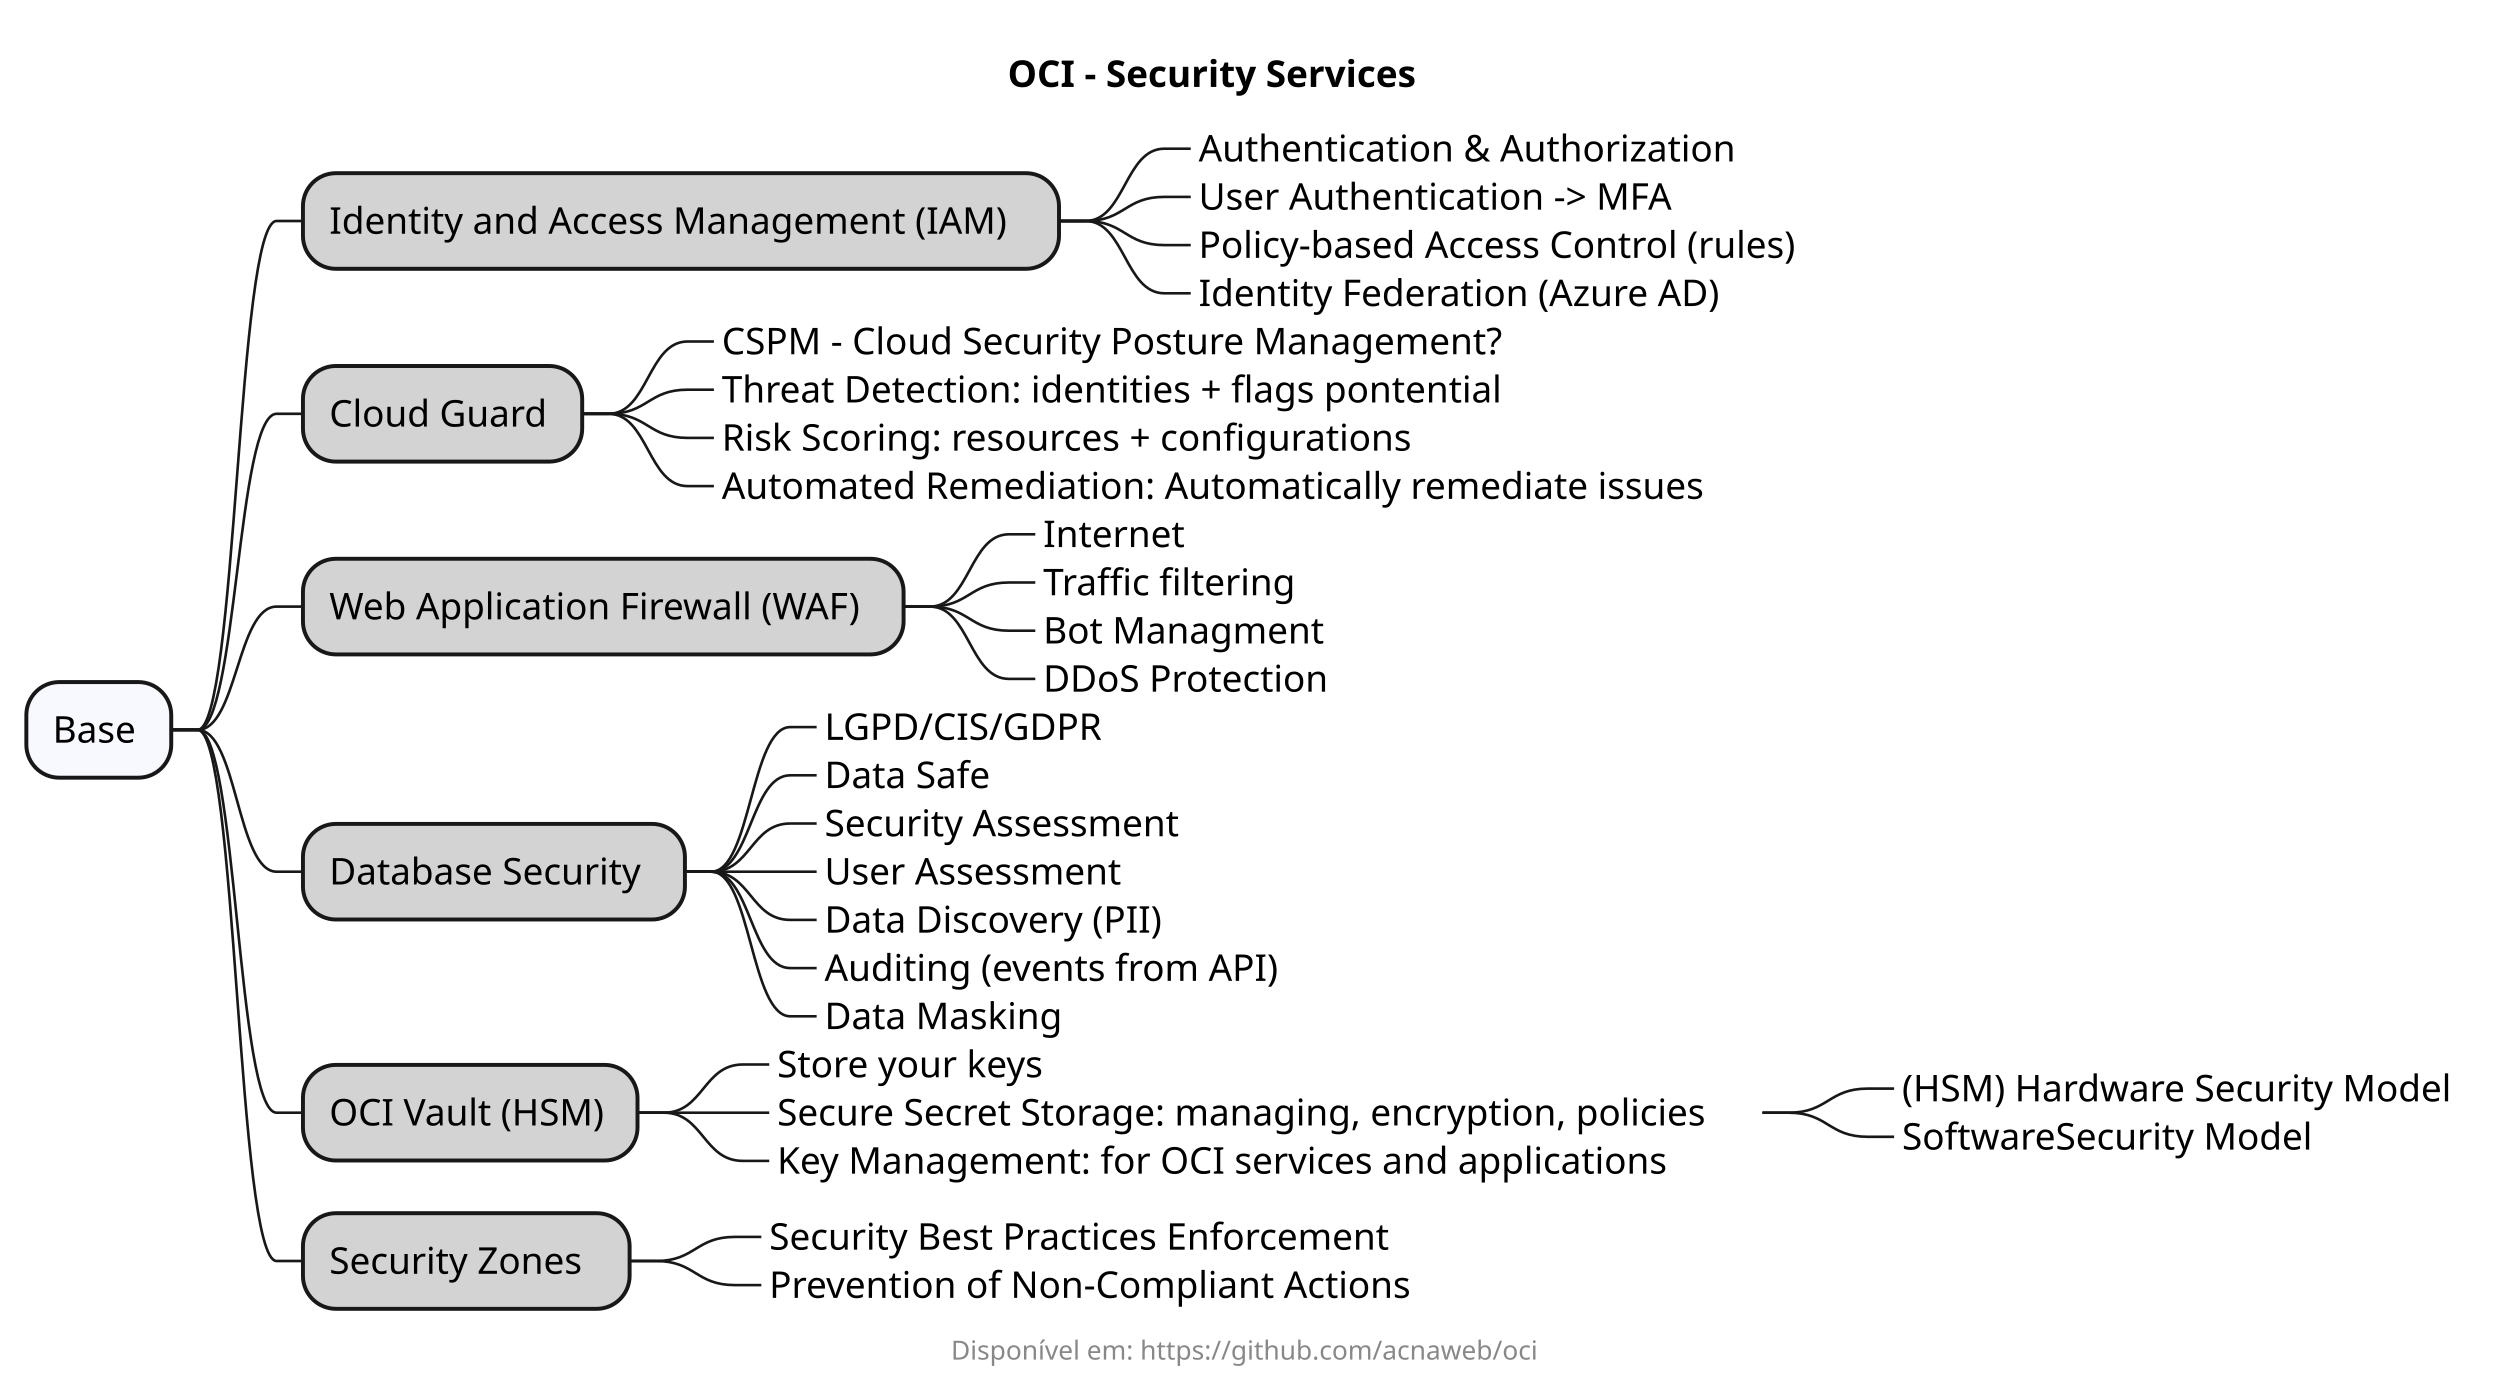
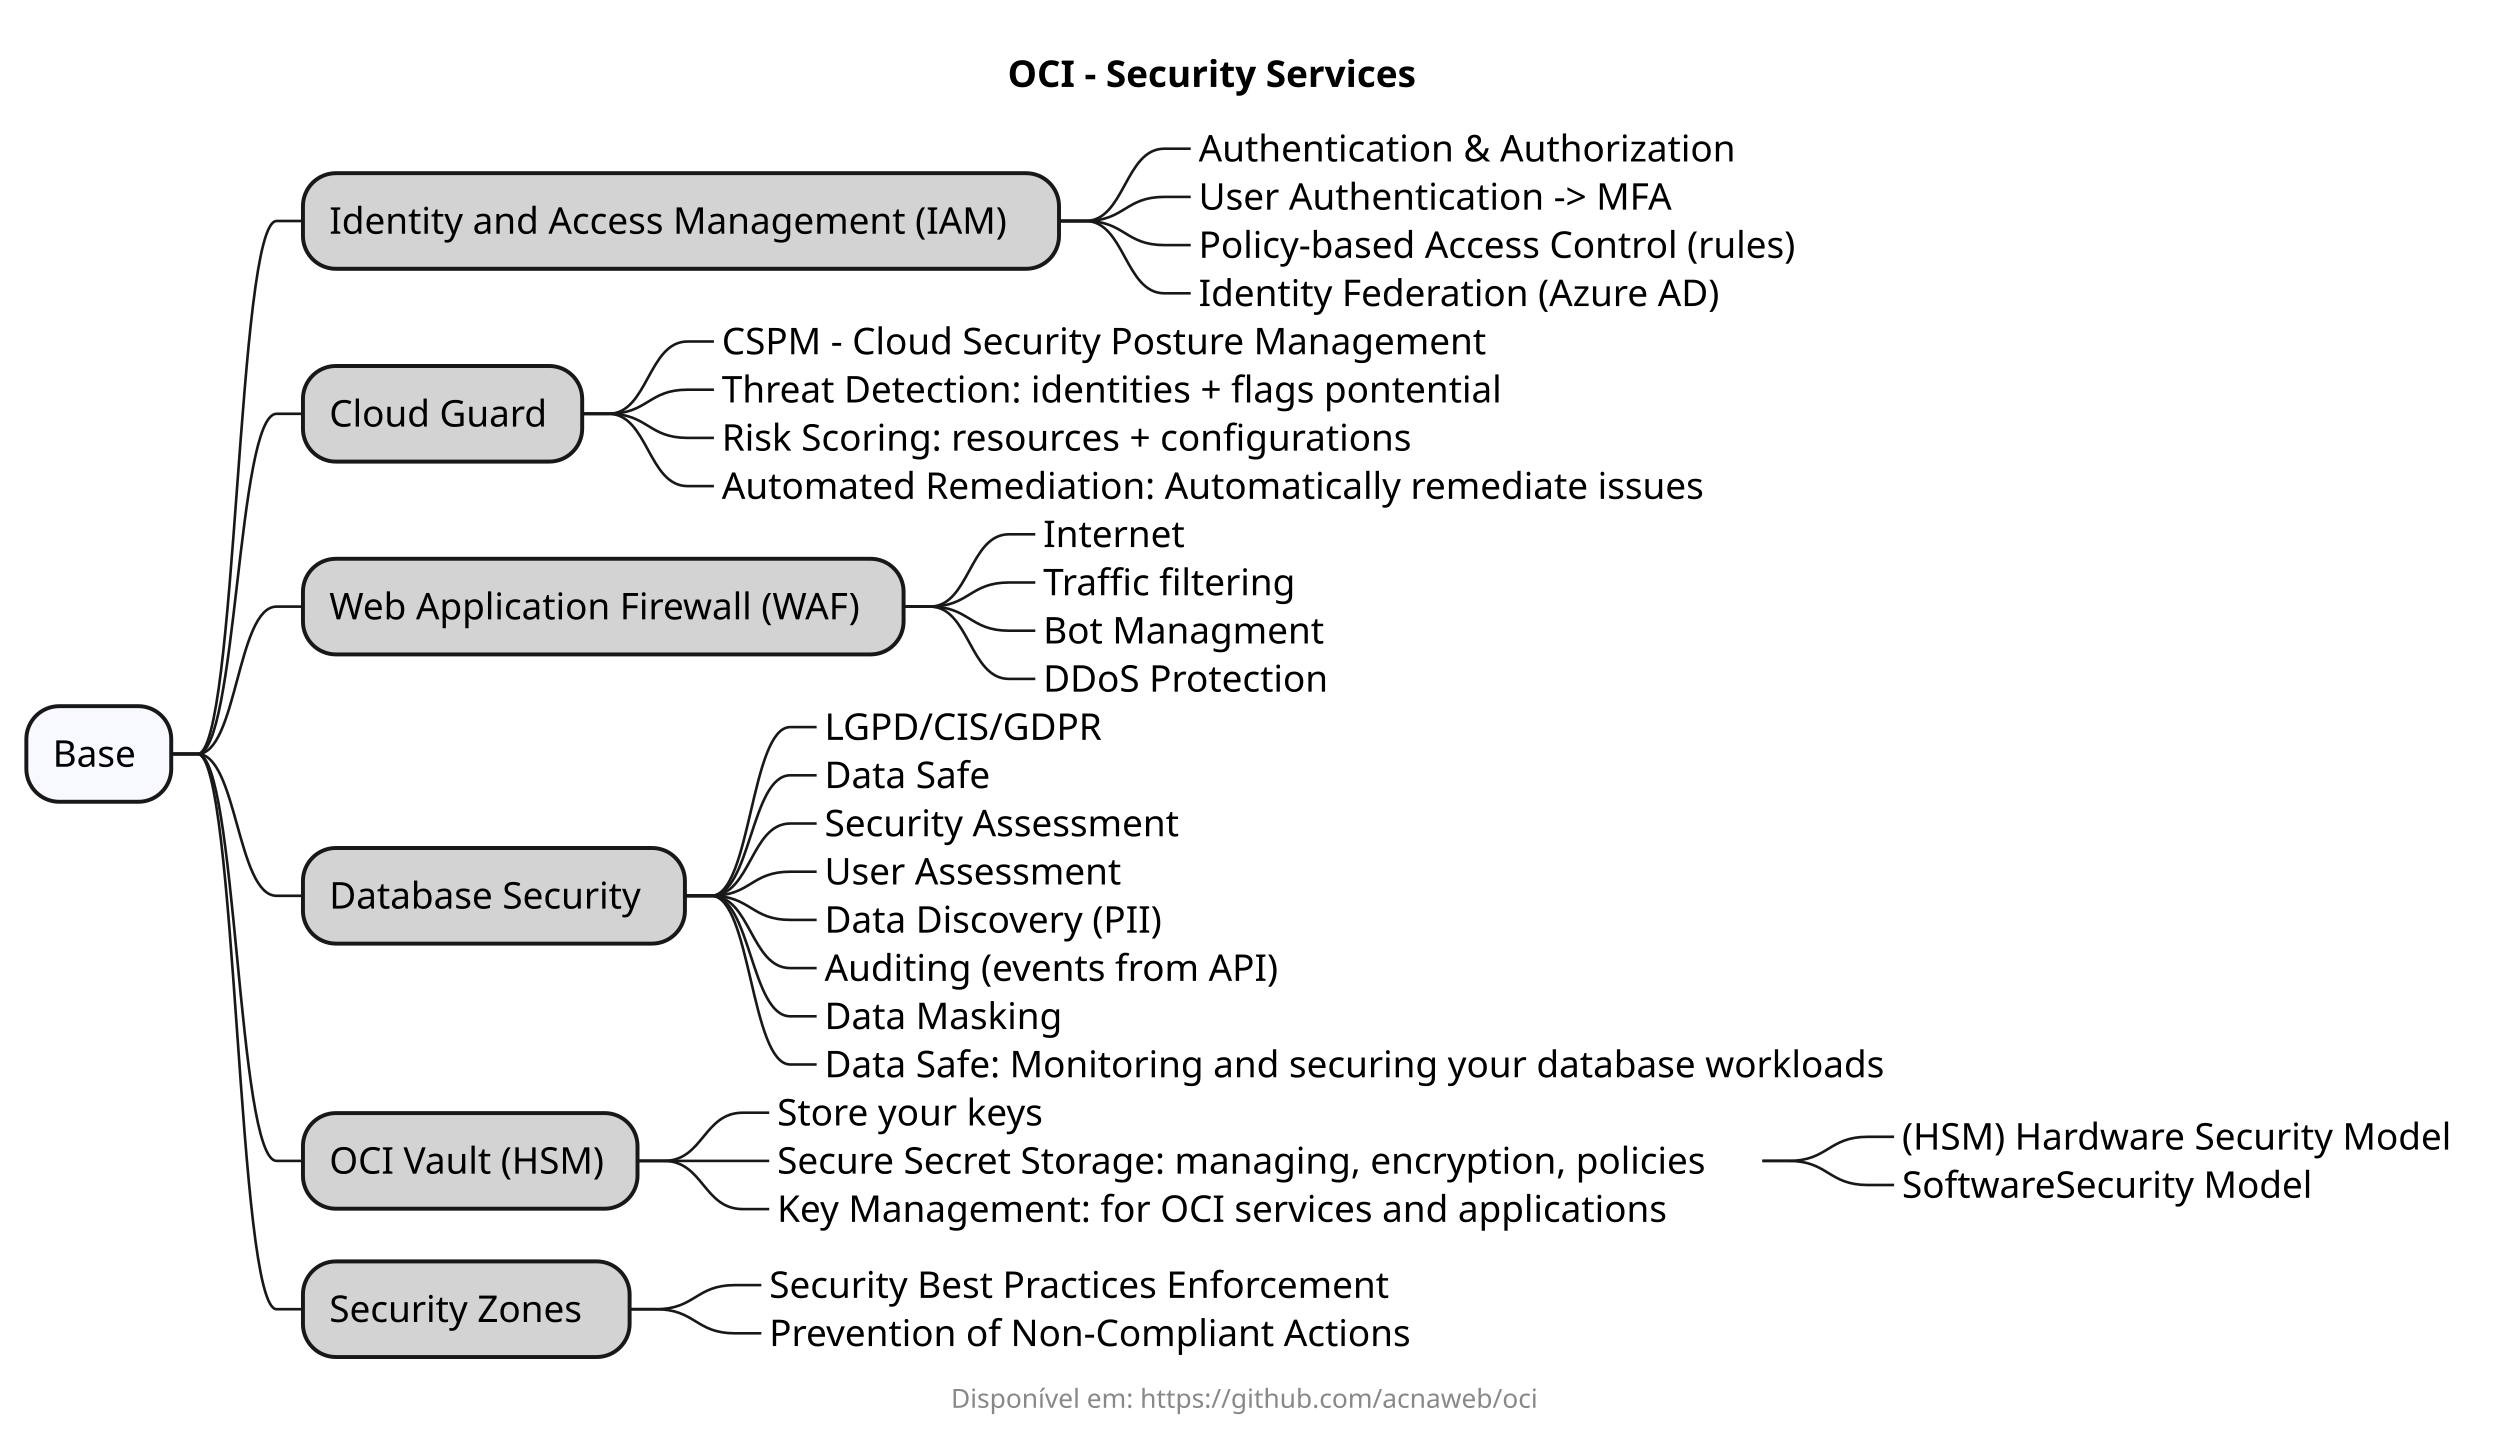
- <svg xmlns="http://www.w3.org/2000/svg" contentStyleType="text/css" height="531px" preserveAspectRatio="none" style="width:949px;height:531px;background:#FFFFFF;" version="1.1" viewBox="0 0 949 531" width="949px" zoomAndPan="magnify">
+ <svg xmlns="http://www.w3.org/2000/svg" contentStyleType="text/css" height="549px" preserveAspectRatio="none" style="width:949px;height:549px;background:#FFFFFF;" version="1.1" viewBox="0 0 949 549" width="949px" zoomAndPan="magnify">
  <defs />
  <g>
    <text fill="#000000" font-family="sans-serif" font-size="14" font-weight="bold" lengthAdjust="spacing" textLength="181" x="382.5" y="32.995">OCI - Security Services</text>
-     <rect fill="#F8F8FF" height="36.297" rx="12.5" ry="12.5" style="stroke:#181818;stroke-width:1.5;" width="55" x="10" y="258.914" />
-     <text fill="#000000" font-family="sans-serif" font-size="14" lengthAdjust="spacing" textLength="35" x="20" y="281.909">Base</text>
+     <rect fill="#F8F8FF" height="36.297" rx="12.5" ry="12.5" style="stroke:#181818;stroke-width:1.5;" width="55" x="10" y="268.062" />
+     <text fill="#000000" font-family="sans-serif" font-size="14" lengthAdjust="spacing" textLength="35" x="20" y="291.058">Base</text>
    <rect fill="#D3D3D3" height="36.297" rx="12.5" ry="12.5" style="stroke:#181818;stroke-width:1.5;" width="287" x="115" y="65.742" />
    <text fill="#000000" font-family="sans-serif" font-size="14" lengthAdjust="spacing" textLength="267" x="125" y="88.737">Identity and Access Management (IAM)</text>
    <text fill="#000000" font-family="sans-serif" font-size="14" lengthAdjust="spacing" textLength="211" x="455" y="61.292">Authentication &amp; Authorization</text>
    <path d="M402,83.891 L412,83.891 C427,83.891 427,56.445 442,56.445 L452,56.445 " fill="none" style="stroke:#181818;stroke-width:1.0;" />
    <text fill="#000000" font-family="sans-serif" font-size="14" lengthAdjust="spacing" textLength="190" x="455" y="79.589">User Authentication -&gt; MFA</text>
    <path d="M402,83.891 L412,83.891 C427,83.891 427,74.742 442,74.742 L452,74.742 " fill="none" style="stroke:#181818;stroke-width:1.0;" />
    <text fill="#000000" font-family="sans-serif" font-size="14" lengthAdjust="spacing" textLength="243" x="455" y="97.886">Policy-based Access Control (rules)</text>
    <path d="M402,83.891 L412,83.891 C427,83.891 427,93.039 442,93.039 L452,93.039 " fill="none" style="stroke:#181818;stroke-width:1.0;" />
    <text fill="#000000" font-family="sans-serif" font-size="14" lengthAdjust="spacing" textLength="206" x="455" y="116.183">Identity Federation (Azure AD)</text>
    <path d="M402,83.891 L412,83.891 C427,83.891 427,111.336 442,111.336 L452,111.336 " fill="none" style="stroke:#181818;stroke-width:1.0;" />
-     <path d="M65,277.062 L75,277.062 C90,277.062 90,83.891 105,83.891 L115,83.891 " fill="none" style="stroke:#181818;stroke-width:1.0;" />
+     <path d="M65,286.211 L75,286.211 C90,286.211 90,83.891 105,83.891 L115,83.891 " fill="none" style="stroke:#181818;stroke-width:1.0;" />
    <rect fill="#D3D3D3" height="36.297" rx="12.5" ry="12.5" style="stroke:#181818;stroke-width:1.5;" width="106" x="115" y="138.93" />
    <text fill="#000000" font-family="sans-serif" font-size="14" lengthAdjust="spacing" textLength="86" x="125" y="161.925">Cloud Guard</text>
-     <text fill="#000000" font-family="sans-serif" font-size="14" lengthAdjust="spacing" textLength="312" x="274" y="134.48">CSPM - Cloud Security Posture Management?</text>
+     <text fill="#000000" font-family="sans-serif" font-size="14" lengthAdjust="spacing" textLength="305" x="274" y="134.48">CSPM - Cloud Security Posture Management</text>
    <path d="M221,157.078 L231,157.078 C246,157.078 246,129.633 261,129.633 L271,129.633 " fill="none" style="stroke:#181818;stroke-width:1.0;" />
    <text fill="#000000" font-family="sans-serif" font-size="14" lengthAdjust="spacing" textLength="314" x="274" y="152.776">Threat Detection: identities + flags pontential</text>
    <path d="M221,157.078 L231,157.078 C246,157.078 246,147.93 261,147.93 L271,147.93 " fill="none" style="stroke:#181818;stroke-width:1.0;" />
    <text fill="#000000" font-family="sans-serif" font-size="14" lengthAdjust="spacing" textLength="282" x="274" y="171.073">Risk Scoring: resources + configurations</text>
    <path d="M221,157.078 L231,157.078 C246,157.078 246,166.227 261,166.227 L271,166.227 " fill="none" style="stroke:#181818;stroke-width:1.0;" />
    <text fill="#000000" font-family="sans-serif" font-size="14" lengthAdjust="spacing" textLength="389" x="274" y="189.37">Automated Remediation: Automatically remediate issues</text>
    <path d="M221,157.078 L231,157.078 C246,157.078 246,184.523 261,184.523 L271,184.523 " fill="none" style="stroke:#181818;stroke-width:1.0;" />
-     <path d="M65,277.062 L75,277.062 C90,277.062 90,157.078 105,157.078 L115,157.078 " fill="none" style="stroke:#181818;stroke-width:1.0;" />
+     <path d="M65,286.211 L75,286.211 C90,286.211 90,157.078 105,157.078 L115,157.078 " fill="none" style="stroke:#181818;stroke-width:1.0;" />
    <rect fill="#D3D3D3" height="36.297" rx="12.5" ry="12.5" style="stroke:#181818;stroke-width:1.5;" width="228" x="115" y="212.117" />
    <text fill="#000000" font-family="sans-serif" font-size="14" lengthAdjust="spacing" textLength="208" x="125" y="235.112">Web Application Firewall (WAF)</text>
    <text fill="#000000" font-family="sans-serif" font-size="14" lengthAdjust="spacing" textLength="54" x="396" y="207.667">Internet</text>
    <path d="M343,230.266 L353,230.266 C368,230.266 368,202.82 383,202.82 L393,202.82 " fill="none" style="stroke:#181818;stroke-width:1.0;" />
    <text fill="#000000" font-family="sans-serif" font-size="14" lengthAdjust="spacing" textLength="95" x="396" y="225.964">Traffic filtering</text>
    <path d="M343,230.266 L353,230.266 C368,230.266 368,221.117 383,221.117 L393,221.117 " fill="none" style="stroke:#181818;stroke-width:1.0;" />
    <text fill="#000000" font-family="sans-serif" font-size="14" lengthAdjust="spacing" textLength="110" x="396" y="244.261">Bot Managment</text>
    <path d="M343,230.266 L353,230.266 C368,230.266 368,239.414 383,239.414 L393,239.414 " fill="none" style="stroke:#181818;stroke-width:1.0;" />
    <text fill="#000000" font-family="sans-serif" font-size="14" lengthAdjust="spacing" textLength="115" x="396" y="262.558">DDoS Protection</text>
    <path d="M343,230.266 L353,230.266 C368,230.266 368,257.711 383,257.711 L393,257.711 " fill="none" style="stroke:#181818;stroke-width:1.0;" />
-     <path d="M65,277.062 L75,277.062 C90,277.062 90,230.266 105,230.266 L115,230.266 " fill="none" style="stroke:#181818;stroke-width:1.0;" />
-     <rect fill="#D3D3D3" height="36.297" rx="12.5" ry="12.5" style="stroke:#181818;stroke-width:1.5;" width="145" x="115" y="312.75" />
-     <text fill="#000000" font-family="sans-serif" font-size="14" lengthAdjust="spacing" textLength="125" x="125" y="335.745">Database Security</text>
+     <path d="M65,286.211 L75,286.211 C90,286.211 90,230.266 105,230.266 L115,230.266 " fill="none" style="stroke:#181818;stroke-width:1.0;" />
+     <rect fill="#D3D3D3" height="36.297" rx="12.5" ry="12.5" style="stroke:#181818;stroke-width:1.5;" width="145" x="115" y="321.898" />
+     <text fill="#000000" font-family="sans-serif" font-size="14" lengthAdjust="spacing" textLength="125" x="125" y="344.894">Database Security</text>
    <text fill="#000000" font-family="sans-serif" font-size="14" lengthAdjust="spacing" textLength="111" x="313" y="280.854">LGPD/CIS/GDPR</text>
-     <path d="M260,330.898 L270,330.898 C285,330.898 285,276.008 300,276.008 L310,276.008 " fill="none" style="stroke:#181818;stroke-width:1.0;" />
+     <path d="M260,340.047 L270,340.047 C285,340.047 285,276.008 300,276.008 L310,276.008 " fill="none" style="stroke:#181818;stroke-width:1.0;" />
    <text fill="#000000" font-family="sans-serif" font-size="14" lengthAdjust="spacing" textLength="66" x="313" y="299.151">Data Safe</text>
-     <path d="M260,330.898 L270,330.898 C285,330.898 285,294.305 300,294.305 L310,294.305 " fill="none" style="stroke:#181818;stroke-width:1.0;" />
+     <path d="M260,340.047 L270,340.047 C285,340.047 285,294.305 300,294.305 L310,294.305 " fill="none" style="stroke:#181818;stroke-width:1.0;" />
    <text fill="#000000" font-family="sans-serif" font-size="14" lengthAdjust="spacing" textLength="145" x="313" y="317.448">Security Assessment</text>
-     <path d="M260,330.898 L270,330.898 C285,330.898 285,312.602 300,312.602 L310,312.602 " fill="none" style="stroke:#181818;stroke-width:1.0;" />
+     <path d="M260,340.047 L270,340.047 C285,340.047 285,312.602 300,312.602 L310,312.602 " fill="none" style="stroke:#181818;stroke-width:1.0;" />
    <text fill="#000000" font-family="sans-serif" font-size="14" lengthAdjust="spacing" textLength="122" x="313" y="335.745">User Assessment</text>
-     <path d="M260,330.898 L270,330.898 C285,330.898 285,330.898 300,330.898 L310,330.898 " fill="none" style="stroke:#181818;stroke-width:1.0;" />
+     <path d="M260,340.047 L270,340.047 C285,340.047 285,330.898 300,330.898 L310,330.898 " fill="none" style="stroke:#181818;stroke-width:1.0;" />
    <text fill="#000000" font-family="sans-serif" font-size="14" lengthAdjust="spacing" textLength="132" x="313" y="354.042">Data Discovery (PII)</text>
-     <path d="M260,330.898 L270,330.898 C285,330.898 285,349.195 300,349.195 L310,349.195 " fill="none" style="stroke:#181818;stroke-width:1.0;" />
+     <path d="M260,340.047 L270,340.047 C285,340.047 285,349.195 300,349.195 L310,349.195 " fill="none" style="stroke:#181818;stroke-width:1.0;" />
    <text fill="#000000" font-family="sans-serif" font-size="14" lengthAdjust="spacing" textLength="177" x="313" y="372.339">Auditing (events from API)</text>
-     <path d="M260,330.898 L270,330.898 C285,330.898 285,367.492 300,367.492 L310,367.492 " fill="none" style="stroke:#181818;stroke-width:1.0;" />
+     <path d="M260,340.047 L270,340.047 C285,340.047 285,367.492 300,367.492 L310,367.492 " fill="none" style="stroke:#181818;stroke-width:1.0;" />
    <text fill="#000000" font-family="sans-serif" font-size="14" lengthAdjust="spacing" textLength="93" x="313" y="390.636">Data Masking</text>
-     <path d="M260,330.898 L270,330.898 C285,330.898 285,385.789 300,385.789 L310,385.789 " fill="none" style="stroke:#181818;stroke-width:1.0;" />
-     <path d="M65,277.062 L75,277.062 C90,277.062 90,330.898 105,330.898 L115,330.898 " fill="none" style="stroke:#181818;stroke-width:1.0;" />
-     <rect fill="#D3D3D3" height="36.297" rx="12.5" ry="12.5" style="stroke:#181818;stroke-width:1.5;" width="127" x="115" y="404.234" />
-     <text fill="#000000" font-family="sans-serif" font-size="14" lengthAdjust="spacing" textLength="107" x="125" y="427.229">OCI Vault (HSM)</text>
-     <text fill="#000000" font-family="sans-serif" font-size="14" lengthAdjust="spacing" textLength="107" x="295" y="408.933">Store your keys</text>
-     <path d="M242,422.383 L252,422.383 C267,422.383 267,404.086 282,404.086 L292,404.086 " fill="none" style="stroke:#181818;stroke-width:1.0;" />
-     <text fill="#000000" font-family="sans-serif" font-size="14" lengthAdjust="spacing" textLength="374" x="295" y="427.229">Secure Secret Storage: managing, encryption, policies</text>
-     <text fill="#000000" font-family="sans-serif" font-size="14" lengthAdjust="spacing" textLength="215" x="722" y="418.081">(HSM) Hardware Security Model</text>
-     <path d="M669,422.383 L679,422.383 C694,422.383 694,413.234 709,413.234 L719,413.234 " fill="none" style="stroke:#181818;stroke-width:1.0;" />
-     <text fill="#000000" font-family="sans-serif" font-size="14" lengthAdjust="spacing" textLength="161" x="722" y="436.378">SoftwareSecurity Model</text>
-     <path d="M669,422.383 L679,422.383 C694,422.383 694,431.531 709,431.531 L719,431.531 " fill="none" style="stroke:#181818;stroke-width:1.0;" />
-     <path d="M242,422.383 L252,422.383 C267,422.383 267,422.383 282,422.383 L292,422.383 " fill="none" style="stroke:#181818;stroke-width:1.0;" />
-     <text fill="#000000" font-family="sans-serif" font-size="14" lengthAdjust="spacing" textLength="352" x="295" y="445.526">Key Management: for OCI services and applications</text>
-     <path d="M242,422.383 L252,422.383 C267,422.383 267,440.68 282,440.68 L292,440.68 " fill="none" style="stroke:#181818;stroke-width:1.0;" />
-     <path d="M65,277.062 L75,277.062 C90,277.062 90,422.383 105,422.383 L115,422.383 " fill="none" style="stroke:#181818;stroke-width:1.0;" />
-     <rect fill="#D3D3D3" height="36.297" rx="12.5" ry="12.5" style="stroke:#181818;stroke-width:1.5;" width="124" x="115" y="460.531" />
-     <text fill="#000000" font-family="sans-serif" font-size="14" lengthAdjust="spacing" textLength="104" x="125" y="483.526">Security Zones</text>
-     <text fill="#000000" font-family="sans-serif" font-size="14" lengthAdjust="spacing" textLength="251" x="292" y="474.378">Security Best Practices Enforcement</text>
-     <path d="M239,478.68 L249,478.68 C264,478.68 264,469.531 279,469.531 L289,469.531 " fill="none" style="stroke:#181818;stroke-width:1.0;" />
-     <text fill="#000000" font-family="sans-serif" font-size="14" lengthAdjust="spacing" textLength="252" x="292" y="492.675">Prevention of Non-Compliant Actions</text>
-     <path d="M239,478.68 L249,478.68 C264,478.68 264,487.828 279,487.828 L289,487.828 " fill="none" style="stroke:#181818;stroke-width:1.0;" />
-     <path d="M65,277.062 L75,277.062 C90,277.062 90,478.68 105,478.68 L115,478.68 " fill="none" style="stroke:#181818;stroke-width:1.0;" />
-     <text fill="#888888" font-family="sans-serif" font-size="10" lengthAdjust="spacing" textLength="224" x="361" y="516.11">Disponível em: https://github.com/acnaweb/oci</text>
+     <path d="M260,340.047 L270,340.047 C285,340.047 285,385.789 300,385.789 L310,385.789 " fill="none" style="stroke:#181818;stroke-width:1.0;" />
+     <text fill="#000000" font-family="sans-serif" font-size="14" lengthAdjust="spacing" textLength="418" x="313" y="408.933">Data Safe: Monitoring and securing your database workloads</text>
+     <path d="M260,340.047 L270,340.047 C285,340.047 285,404.086 300,404.086 L310,404.086 " fill="none" style="stroke:#181818;stroke-width:1.0;" />
+     <path d="M65,286.211 L75,286.211 C90,286.211 90,340.047 105,340.047 L115,340.047 " fill="none" style="stroke:#181818;stroke-width:1.0;" />
+     <rect fill="#D3D3D3" height="36.297" rx="12.5" ry="12.5" style="stroke:#181818;stroke-width:1.5;" width="127" x="115" y="422.531" />
+     <text fill="#000000" font-family="sans-serif" font-size="14" lengthAdjust="spacing" textLength="107" x="125" y="445.526">OCI Vault (HSM)</text>
+     <text fill="#000000" font-family="sans-serif" font-size="14" lengthAdjust="spacing" textLength="107" x="295" y="427.229">Store your keys</text>
+     <path d="M242,440.68 L252,440.68 C267,440.68 267,422.383 282,422.383 L292,422.383 " fill="none" style="stroke:#181818;stroke-width:1.0;" />
+     <text fill="#000000" font-family="sans-serif" font-size="14" lengthAdjust="spacing" textLength="374" x="295" y="445.526">Secure Secret Storage: managing, encryption, policies</text>
+     <text fill="#000000" font-family="sans-serif" font-size="14" lengthAdjust="spacing" textLength="215" x="722" y="436.378">(HSM) Hardware Security Model</text>
+     <path d="M669,440.68 L679,440.68 C694,440.68 694,431.531 709,431.531 L719,431.531 " fill="none" style="stroke:#181818;stroke-width:1.0;" />
+     <text fill="#000000" font-family="sans-serif" font-size="14" lengthAdjust="spacing" textLength="161" x="722" y="454.675">SoftwareSecurity Model</text>
+     <path d="M669,440.68 L679,440.68 C694,440.68 694,449.828 709,449.828 L719,449.828 " fill="none" style="stroke:#181818;stroke-width:1.0;" />
+     <path d="M242,440.68 L252,440.68 C267,440.68 267,440.68 282,440.68 L292,440.68 " fill="none" style="stroke:#181818;stroke-width:1.0;" />
+     <text fill="#000000" font-family="sans-serif" font-size="14" lengthAdjust="spacing" textLength="352" x="295" y="463.823">Key Management: for OCI services and applications</text>
+     <path d="M242,440.68 L252,440.68 C267,440.68 267,458.977 282,458.977 L292,458.977 " fill="none" style="stroke:#181818;stroke-width:1.0;" />
+     <path d="M65,286.211 L75,286.211 C90,286.211 90,440.68 105,440.68 L115,440.68 " fill="none" style="stroke:#181818;stroke-width:1.0;" />
+     <rect fill="#D3D3D3" height="36.297" rx="12.5" ry="12.5" style="stroke:#181818;stroke-width:1.5;" width="124" x="115" y="478.828" />
+     <text fill="#000000" font-family="sans-serif" font-size="14" lengthAdjust="spacing" textLength="104" x="125" y="501.823">Security Zones</text>
+     <text fill="#000000" font-family="sans-serif" font-size="14" lengthAdjust="spacing" textLength="251" x="292" y="492.675">Security Best Practices Enforcement</text>
+     <path d="M239,496.977 L249,496.977 C264,496.977 264,487.828 279,487.828 L289,487.828 " fill="none" style="stroke:#181818;stroke-width:1.0;" />
+     <text fill="#000000" font-family="sans-serif" font-size="14" lengthAdjust="spacing" textLength="252" x="292" y="510.972">Prevention of Non-Compliant Actions</text>
+     <path d="M239,496.977 L249,496.977 C264,496.977 264,506.125 279,506.125 L289,506.125 " fill="none" style="stroke:#181818;stroke-width:1.0;" />
+     <path d="M65,286.211 L75,286.211 C90,286.211 90,496.977 105,496.977 L115,496.977 " fill="none" style="stroke:#181818;stroke-width:1.0;" />
+     <text fill="#888888" font-family="sans-serif" font-size="10" lengthAdjust="spacing" textLength="224" x="361" y="534.407">Disponível em: https://github.com/acnaweb/oci</text>
  </g>
</svg>
